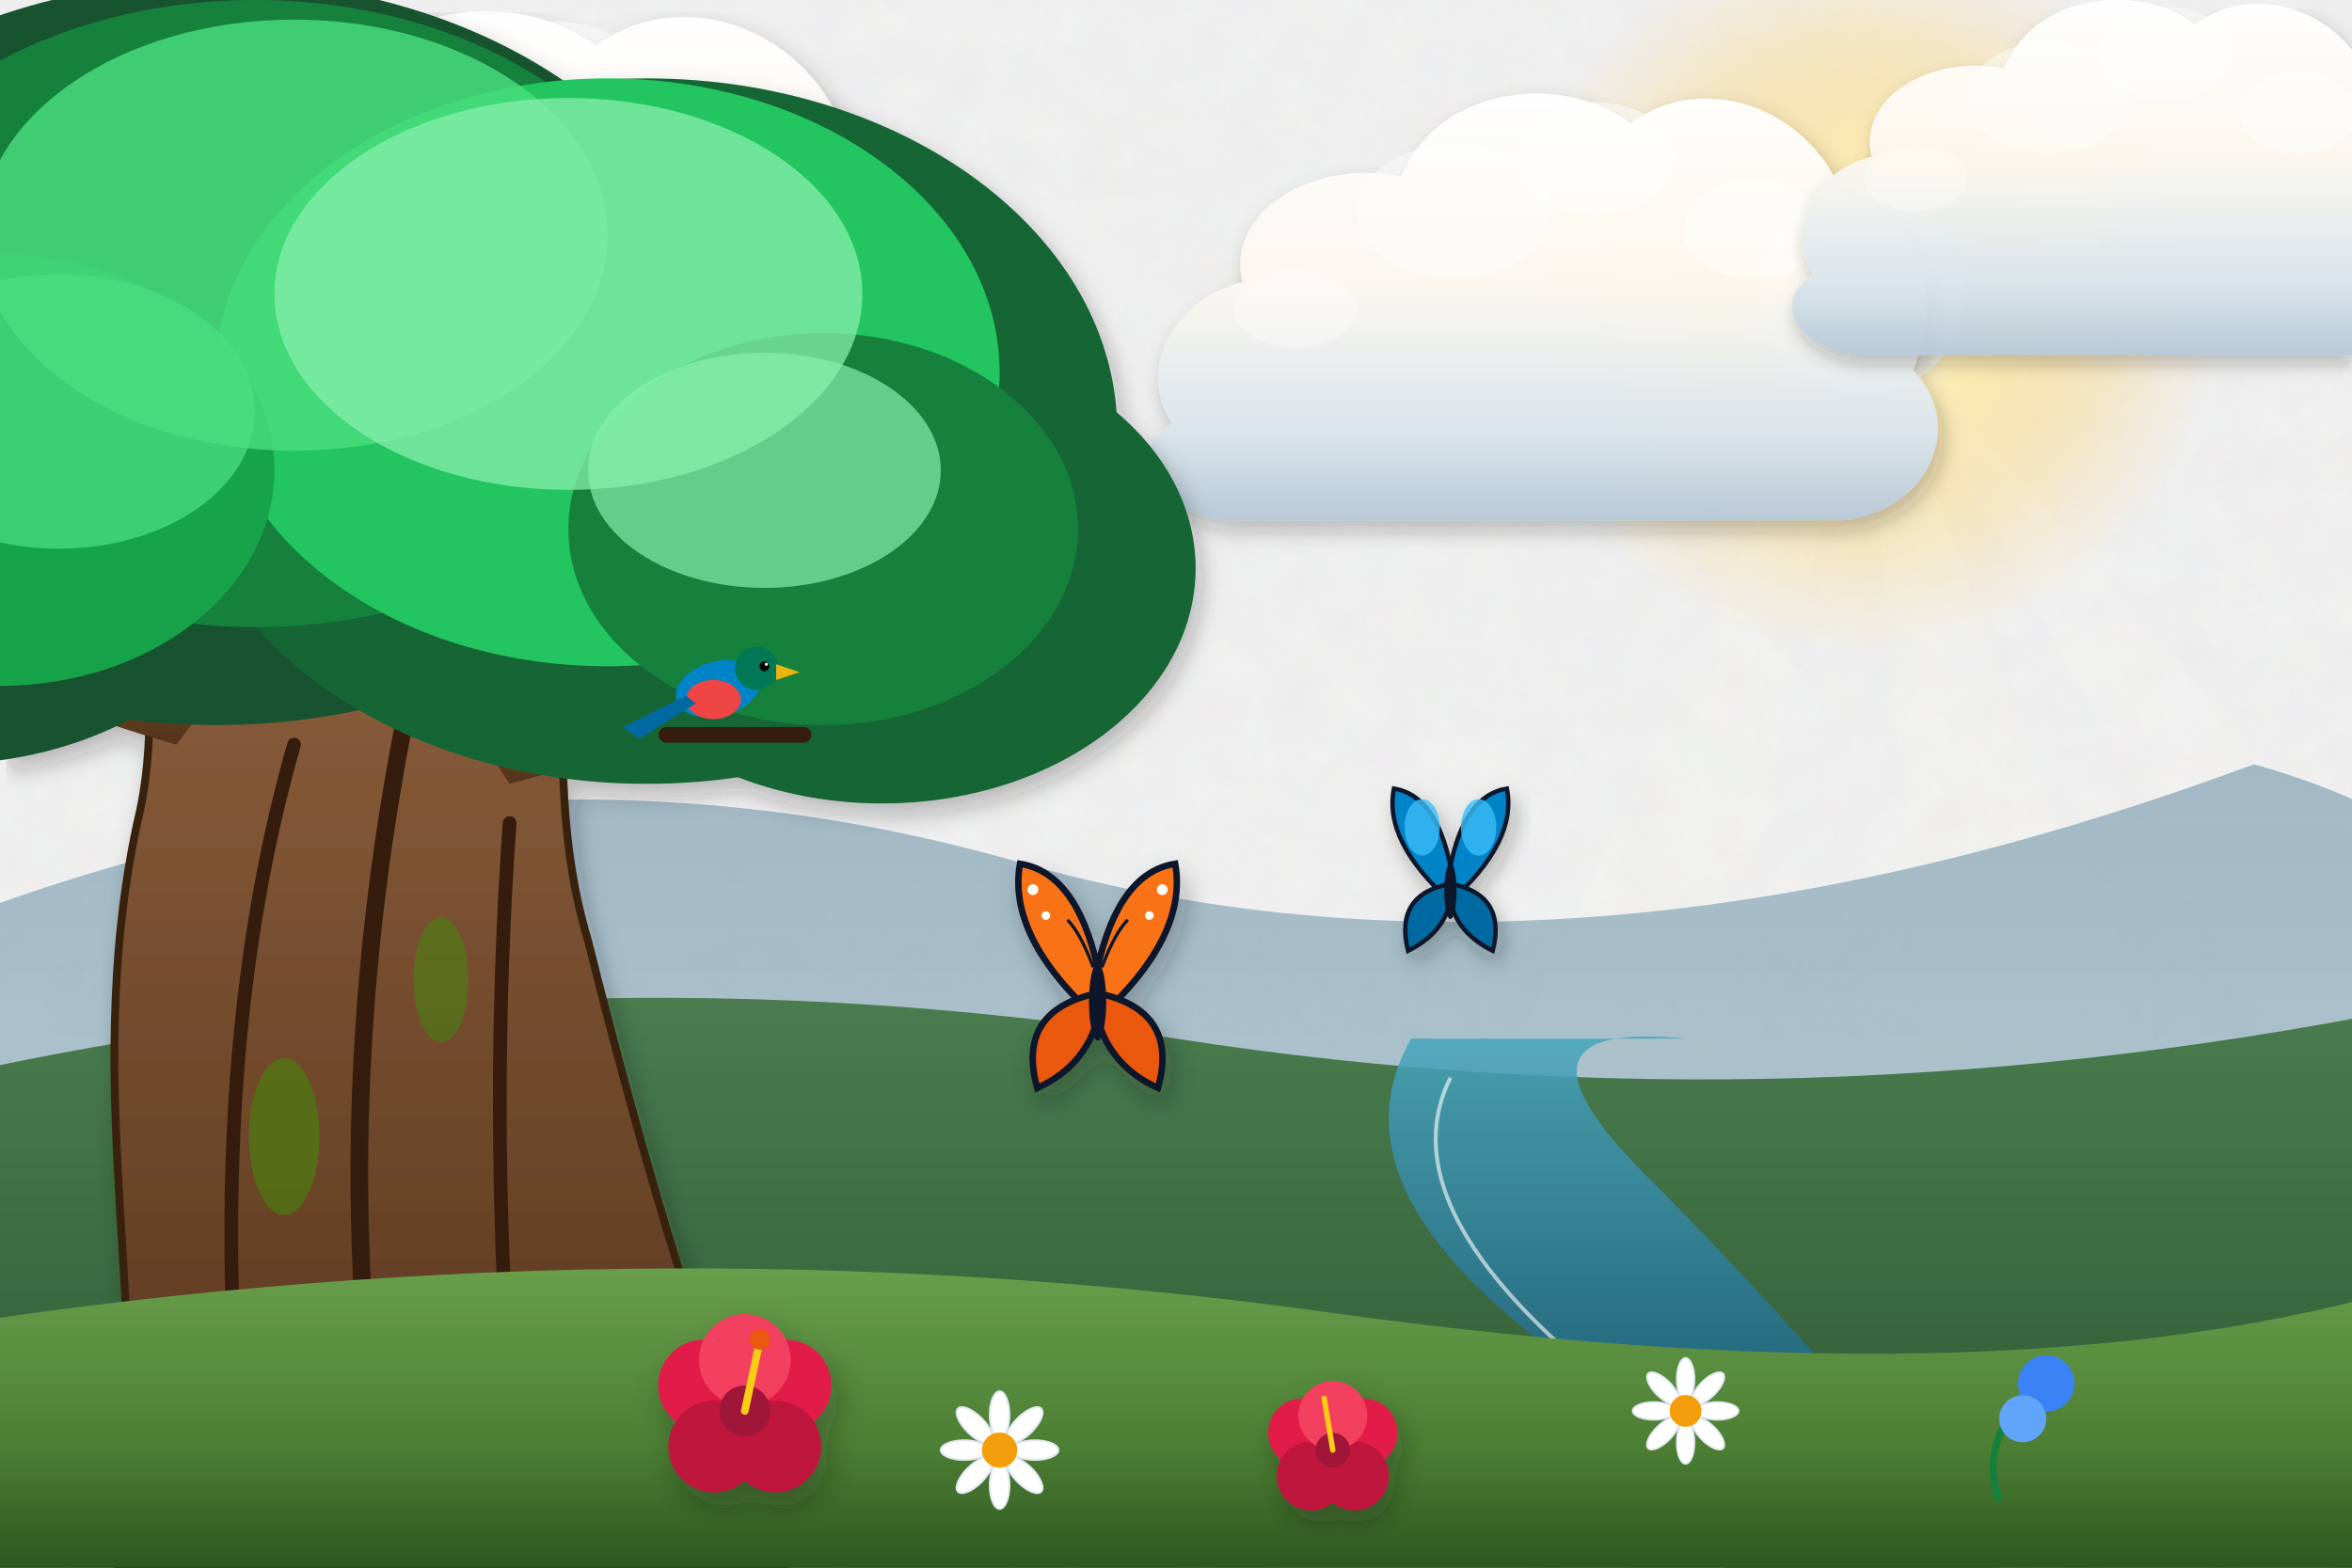
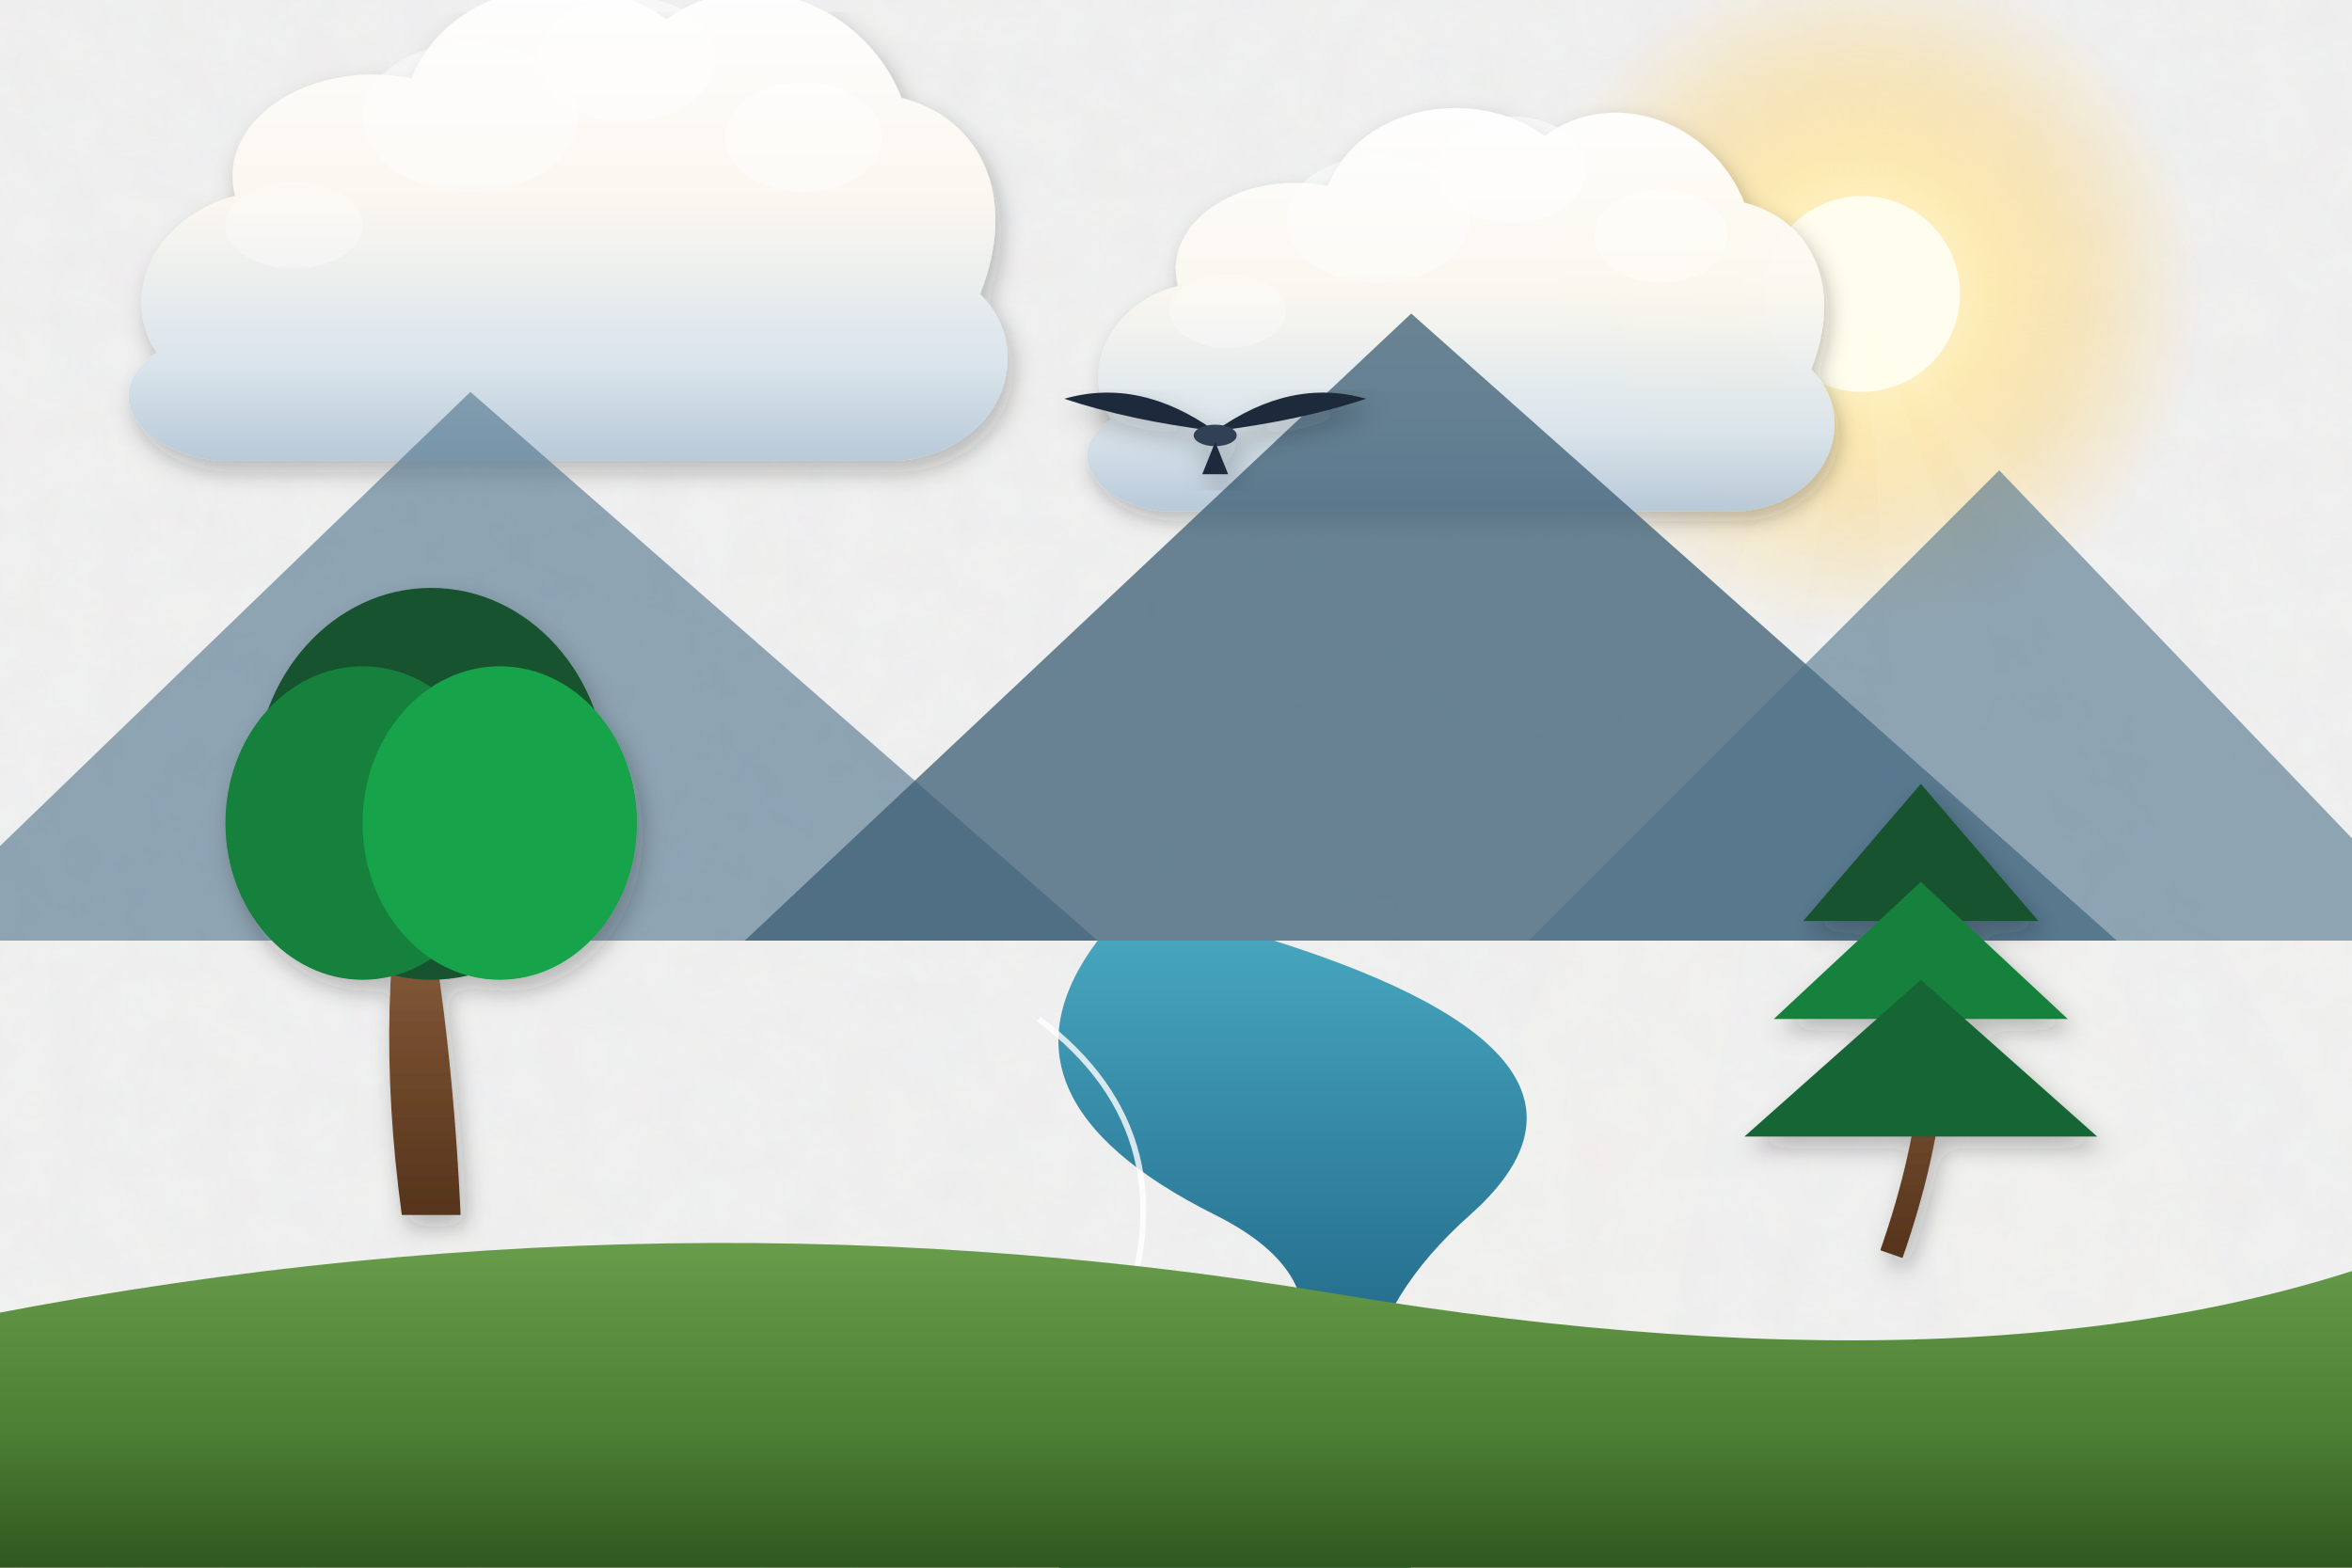
<svg xmlns="http://www.w3.org/2000/svg" viewBox="0 0 1200 800" width="1200" height="800">
  <defs>
    <filter id="ghibliPaper" x="0%" y="0%" width="100%" height="100%">
      <feTurbulence type="fractalNoise" baseFrequency="0.04" numOctaves="3" result="noise" seed="42" />
      <feColorMatrix type="matrix" values="1 0 0 0 0  0 1 0 0 0  0 0 1 0 0  0 0 0 0.035 0" in="noise" result="coloredNoise" />
      <feComposite operator="in" in2="SourceGraphic" />
    </filter>
    <filter id="softGlow" x="-20%" y="-20%" width="140%" height="140%">
      <feGaussianBlur stdDeviation="8" result="blur" />
      <feComposite in="SourceGraphic" in2="blur" operator="over" />
    </filter>
    <filter id="dropShadow" x="-20%" y="-20%" width="140%" height="140%">
      <feDropShadow dx="3" dy="6" stdDeviation="6" flood-color="#141e28" flood-opacity="0.28" />
    </filter>
    <linearGradient id="skyDay" x1="0" y1="0" x2="0" y2="1">
      <stop offset="0%" stop-color="#236ca7" />
      <stop offset="35%" stop-color="#5fa3d6" />
      <stop offset="70%" stop-color="#b8e1f2" />
      <stop offset="100%" stop-color="#fdf3dc" />
    </linearGradient>
    <linearGradient id="skySunset" x1="0" y1="0" x2="0" y2="1">
      <stop offset="0%" stop-color="#31396b" />
      <stop offset="35%" stop-color="#73507b" />
      <stop offset="65%" stop-color="#cb6b5c" />
      <stop offset="85%" stop-color="#f29e5a" />
      <stop offset="100%" stop-color="#fedaa2" />
    </linearGradient>
    <linearGradient id="skyDusk" x1="0" y1="0" x2="0" y2="1">
      <stop offset="0%" stop-color="#121832" />
      <stop offset="40%" stop-color="#262f56" />
      <stop offset="70%" stop-color="#4e3d64" />
      <stop offset="90%" stop-color="#915264" />
      <stop offset="100%" stop-color="#d6846c" />
    </linearGradient>
    <linearGradient id="cloudBodyDay" x1="0" y1="0" x2="0" y2="1">
      <stop offset="0%" stop-color="#ffffff" />
      <stop offset="45%" stop-color="#fcf8f0" />
      <stop offset="80%" stop-color="#d9e4ec" />
      <stop offset="100%" stop-color="#b6c8d7" />
    </linearGradient>
    <linearGradient id="cloudBodySunset" x1="0" y1="0" x2="0" y2="1">
      <stop offset="0%" stop-color="#fff5e6" />
      <stop offset="40%" stop-color="#fbd0a5" />
      <stop offset="75%" stop-color="#cf8ca0" />
      <stop offset="100%" stop-color="#7e607c" />
    </linearGradient>
    <radialGradient id="sunGlowDay" cx="50%" cy="50%" r="50%">
      <stop offset="0%" stop-color="#fffced" stop-opacity="1" />
      <stop offset="35%" stop-color="#ffebaa" stop-opacity="0.85" />
      <stop offset="70%" stop-color="#ffd573" stop-opacity="0.35" />
      <stop offset="100%" stop-color="#ffd573" stop-opacity="0" />
    </radialGradient>
    <radialGradient id="sunGlowSunset" cx="50%" cy="50%" r="50%">
      <stop offset="0%" stop-color="#fff8db" stop-opacity="1" />
      <stop offset="30%" stop-color="#ffb753" stop-opacity="0.9" />
      <stop offset="65%" stop-color="#f46e45" stop-opacity="0.4" />
      <stop offset="100%" stop-color="#e04a43" stop-opacity="0" />
    </radialGradient>
    <linearGradient id="hillDistant" x1="0" y1="0" x2="0" y2="1">
      <stop offset="0%" stop-color="#6e94a8" />
      <stop offset="100%" stop-color="#93b9c7" />
    </linearGradient>
    <linearGradient id="hillMid" x1="0" y1="0" x2="0" y2="1">
      <stop offset="0%" stop-color="#4a7c4f" />
      <stop offset="50%" stop-color="#3c6a40" />
      <stop offset="100%" stop-color="#2d5231" />
    </linearGradient>
    <linearGradient id="hillNear" x1="0" y1="0" x2="0" y2="1">
      <stop offset="0%" stop-color="#699e4c" />
      <stop offset="60%" stop-color="#4c7e33" />
      <stop offset="100%" stop-color="#2f5720" />
    </linearGradient>
    <linearGradient id="woodTone" x1="0" y1="0" x2="0" y2="1">
      <stop offset="0%" stop-color="#9c6d48" />
      <stop offset="50%" stop-color="#784f30" />
      <stop offset="100%" stop-color="#55341c" />
    </linearGradient>
    <linearGradient id="brassTone" x1="0" y1="0" x2="1" y2="1">
      <stop offset="0%" stop-color="#ffe699" />
      <stop offset="35%" stop-color="#d9a536" />
      <stop offset="70%" stop-color="#996c14" />
      <stop offset="100%" stop-color="#5e4007" />
    </linearGradient>
    <linearGradient id="stoneTone" x1="0" y1="0" x2="0" y2="1">
      <stop offset="0%" stop-color="#c5beb3" />
      <stop offset="60%" stop-color="#999184" />
      <stop offset="100%" stop-color="#6c6458" />
    </linearGradient>
    <linearGradient id="waterTone" x1="0" y1="0" x2="0" y2="1">
      <stop offset="0%" stop-color="#47a5be" />
      <stop offset="50%" stop-color="#2a7796" />
      <stop offset="100%" stop-color="#144d6a" />
    </linearGradient>
  </defs>
  <rect width="1200" height="800" fill="url(#skyDay)" filter="url(#ghibliPaper)" />
  <g>
-     <circle cx="950" cy="150" r="182" fill="url(#sunGlowDay)" />
-     <circle cx="950" cy="150" r="52" fill="#fffded" />
+     <circle cx="950" cy="150" r="175" fill="url(#sunGlowDay)" />
+     <circle cx="950" cy="150" r="50" fill="#fffded" />
    <polygon points="950,150 650,800 830,800" fill="#fffbe6" opacity="0.08" />
    <polygon points="950,150 1000,800 1190,800" fill="#fffbe6" opacity="0.08" />
    <polygon points="950,150 1310,800 1510,800" fill="#fffbe6" opacity="0.06" />
  </g>
-   <g transform="translate(220, 160) scale(1.05)" opacity="0.95">
+   <g transform="translate(260, 140) scale(1)" opacity="0.95">
    <path d="M-180,40        C-200,10 -180,-30 -140,-40        C-150,-80 -100,-110 -50,-100        C-30,-150 40,-160 80,-130        C120,-160 180,-140 200,-90        C240,-80 260,-40 240,10        C270,40 250,90 200,95        L-150,95        C-190,90 -210,60 -180,40 Z" fill="url(#cloudBodyDay)" filter="url(#dropShadow)" />
    <ellipse cx="60" cy="-110" rx="45" ry="32" fill="#ffffff" opacity="0.55" />
    <ellipse cx="-20" cy="-80" rx="55" ry="38" fill="#ffffff" opacity="0.45" />
    <ellipse cx="150" cy="-70" rx="40" ry="28" fill="#ffffff" opacity="0.5" />
    <ellipse cx="-110" cy="-25" rx="35" ry="22" fill="#ffffff" opacity="0.35" />
  </g>
-   <g transform="translate(760, 180) scale(0.9)" opacity="0.95">
+   <g transform="translate(720, 180) scale(0.85)" opacity="0.95">
    <path d="M-180,40        C-200,10 -180,-30 -140,-40        C-150,-80 -100,-110 -50,-100        C-30,-150 40,-160 80,-130        C120,-160 180,-140 200,-90        C240,-80 260,-40 240,10        C270,40 250,90 200,95        L-150,95        C-190,90 -210,60 -180,40 Z" fill="url(#cloudBodyDay)" filter="url(#dropShadow)" />
    <ellipse cx="60" cy="-110" rx="45" ry="32" fill="#ffffff" opacity="0.55" />
    <ellipse cx="-20" cy="-80" rx="55" ry="38" fill="#ffffff" opacity="0.45" />
    <ellipse cx="150" cy="-70" rx="40" ry="28" fill="#ffffff" opacity="0.5" />
    <ellipse cx="-110" cy="-25" rx="35" ry="22" fill="#ffffff" opacity="0.35" />
  </g>
-   <g transform="translate(1060, 110) scale(0.75)" opacity="0.95">
-     <path d="M-180,40        C-200,10 -180,-30 -140,-40        C-150,-80 -100,-110 -50,-100        C-30,-150 40,-160 80,-130        C120,-160 180,-140 200,-90        C240,-80 260,-40 240,10        C270,40 250,90 200,95        L-150,95        C-190,90 -210,60 -180,40 Z" fill="url(#cloudBodyDay)" filter="url(#dropShadow)" />
-     <ellipse cx="60" cy="-110" rx="45" ry="32" fill="#ffffff" opacity="0.55" />
-     <ellipse cx="-20" cy="-80" rx="55" ry="38" fill="#ffffff" opacity="0.45" />
-     <ellipse cx="150" cy="-70" rx="40" ry="28" fill="#ffffff" opacity="0.5" />
-     <ellipse cx="-110" cy="-25" rx="35" ry="22" fill="#ffffff" opacity="0.35" />
+   <polygon points="-50,480 240,200 560,480" fill="#4d728a" opacity="0.6" />
+   <polygon points="380,480 720,160 1080,480" fill="#3b5e74" opacity="0.75" />
+   <polygon points="780,480 1020,240 1250,480" fill="#4d728a" opacity="0.6" />
+   <g transform="translate(620, 220) scale(1.1)" filter="url(#dropShadow)">
+     <path d="M0,0 Q-35,-25 -70,-15 Q-40,-5 0,0" fill="#1e293b" />
+     <path d="M0,0 Q35,-25 70,-15 Q40,-5 0,0" fill="#1e293b" />
+     <ellipse cx="0" cy="2" rx="10" ry="5" fill="#334155" />
+     <polygon points="0,5 -6,20 6,20" fill="#1e293b" />
  </g>
-   <path d="M-50,480 Q240,360 520,440 T1150,390 Q1220,410 1250,440 L1250,800 L-50,800 Z" fill="url(#hillDistant)" opacity="0.6" />
-   <path d="M-30,550 Q280,480 600,530 T1250,510 L1250,800 L-30,800 Z" fill="url(#hillMid)" />
-   <path d="M720,530 Q680,600 780,680 T880,800 L1020,800 Q920,680 840,600 T860,530 Z" fill="url(#waterTone)" opacity="0.85" />
-   <path d="M740,550 Q710,610 800,690" stroke="#ffffff" stroke-width="2" fill="none" opacity="0.6" />
-   <g transform="translate(190, 800)" filter="url(#dropShadow)">
-     <path d="M-130,0        C-110,-120 -150,-240 -120,-380        C-100,-460 -140,-540 -70,-620        C-40,-650 30,-640 60,-590        C120,-500 80,-420 110,-320        C140,-200 170,-100 210,0 Z" fill="url(#woodTone)" stroke="#382110" stroke-width="4" />
-     <path d="M-70,-100 Q-80,-280 -40,-420" stroke="#361e0f" stroke-width="7" fill="none" stroke-linecap="round" />
-     <path d="M0,-80 Q-20,-260 20,-450" stroke="#361e0f" stroke-width="9" fill="none" stroke-linecap="round" />
-     <path d="M70,-90 Q60,-240 70,-380" stroke="#361e0f" stroke-width="7" fill="none" stroke-linecap="round" />
-     <ellipse cx="-45" cy="-220" rx="18" ry="40" fill="#4d7c0f" opacity="0.7" />
-     <ellipse cx="35" cy="-300" rx="14" ry="32" fill="#4d7c0f" opacity="0.65" />
-     <path d="M-100,-420 Q-240,-460 -320,-540 Q-200,-510 -70,-460" fill="url(#woodTone)" />
-     <path d="M70,-400 Q220,-440 330,-500 Q200,-470 50,-430" fill="url(#woodTone)" />
-     <ellipse cx="-80" cy="-620" rx="260" ry="190" fill="#14532d" />
-     <ellipse cx="140" cy="-580" rx="240" ry="180" fill="#166534" />
-     <ellipse cx="-220" cy="-540" rx="170" ry="130" fill="#14532d" />
-     <ellipse cx="260" cy="-510" rx="160" ry="120" fill="#166534" />
-     <ellipse cx="-60" cy="-640" rx="220" ry="160" fill="#15803d" />
-     <ellipse cx="120" cy="-610" rx="200" ry="150" fill="#22c55e" />
-     <ellipse cx="-190" cy="-560" rx="140" ry="110" fill="#16a34a" />
-     <ellipse cx="230" cy="-530" rx="130" ry="100" fill="#15803d" />
-     <ellipse cx="-40" cy="-680" rx="160" ry="110" fill="#4ade80" opacity="0.8" />
-     <ellipse cx="100" cy="-650" rx="150" ry="100" fill="#86efac" opacity="0.75" />
-     <ellipse cx="-160" cy="-590" rx="100" ry="70" fill="#4ade80" opacity="0.75" />
-     <ellipse cx="200" cy="-560" rx="90" ry="60" fill="#86efac" opacity="0.7" />
-     <g transform="translate(180, -435)">
-       <line x1="-30" y1="10" x2="40" y2="10" stroke="#361e0f" stroke-width="8" stroke-linecap="round" />
-       <ellipse cx="0" cy="-14" rx="22" ry="14" fill="#0284c7" transform="rotate(-15)" />
-       <ellipse cx="-6" cy="-8" rx="14" ry="10" fill="#ef4444" />
-       <circle cx="16" cy="-24" r="11" fill="#047857" />
-       <polygon points="26,-26 38,-22 26,-18" fill="#eab308" />
-       <circle cx="20" cy="-25" r="2.5" fill="#000000" />
-       <circle cx="21" cy="-26" r="0.8" fill="#ffffff" />
-       <polygon points="-20,-10 -52,6 -44,12 -15,-6" fill="#0369a1" />
-     </g>
+   <path d="M560,480 Q500,560 620,620 T540,800 L720,800 Q660,700 750,620 T650,480 Z" fill="url(#waterTone)" />
+   <path d="M530,520 Q610,580 570,680" stroke="#ffffff" stroke-width="3" fill="none" opacity="0.8" />
+   <g transform="translate(220, 620)" filter="url(#dropShadow)">
+     <path d="M-15,0 Q-30,-110 -10,-200 Q10,-110 15,0 Z" fill="url(#woodTone)" />
+     <ellipse cx="0" cy="-220" rx="90" ry="100" fill="#14532d" />
+     <ellipse cx="-35" cy="-200" rx="70" ry="80" fill="#15803d" />
+     <ellipse cx="35" cy="-200" rx="70" ry="80" fill="#16a34a" />
  </g>
-   <path d="M-50,680 Q320,620 680,670 T1250,650 L1250,800 L-50,800 Z" fill="url(#hillNear)" />
-   <g transform="translate(560, 520) scale(1.1)" filter="url(#dropShadow)">
-     <path d="M0,0 Q-42,-38 -36,-72 Q-10,-68 0,-24" fill="#f97316" stroke="#0f172a" stroke-width="3" />
-     <path d="M0,-12 Q-38,-4 -28,32 Q-6,22 0,0" fill="#ea580c" stroke="#0f172a" stroke-width="3" />
-     <path d="M0,0 Q42,-38 36,-72 Q10,-68 0,-24" fill="#f97316" stroke="#0f172a" stroke-width="3" />
-     <path d="M0,-12 Q38,-4 28,32 Q6,22 0,0" fill="#ea580c" stroke="#0f172a" stroke-width="3" />
-     <circle cx="-30" cy="-60" r="2.5" fill="#ffffff" />
-     <circle cx="-24" cy="-48" r="2" fill="#ffffff" />
-     <circle cx="30" cy="-60" r="2.5" fill="#ffffff" />
-     <circle cx="24" cy="-48" r="2" fill="#ffffff" />
-     <ellipse cx="0" cy="-8" rx="4" ry="18" fill="#0f172a" />
-     <path d="M-2,-24 Q-8,-40 -14,-46 M2,-24 Q8,-40 14,-46" stroke="#0f172a" stroke-width="1.5" fill="none" />
+   <g transform="translate(980, 640)" filter="url(#dropShadow)">
+     <path d="M-15,0 Q20,-100 0,-180" stroke="url(#woodTone)" stroke-width="12" fill="none" />
+     <polygon points="0,-240 -60,-170 60,-170" fill="#14532d" />
+     <polygon points="0,-190 -75,-120 75,-120" fill="#15803d" />
+     <polygon points="0,-140 -90,-60 90,-60" fill="#166534" />
  </g>
-   <g transform="translate(740, 460) scale(0.9)" filter="url(#dropShadow)">
-     <path d="M0,0 Q-38,-34 -32,-64 Q-8,-60 0,-20" fill="#0284c7" stroke="#0f172a" stroke-width="2.5" />
-     <path d="M0,-10 Q-32,-4 -24,28 Q-4,18 0,0" fill="#0369a1" stroke="#0f172a" stroke-width="2.5" />
-     <path d="M0,0 Q38,-34 32,-64 Q8,-60 0,-20" fill="#0284c7" stroke="#0f172a" stroke-width="2.5" />
-     <path d="M0,-10 Q32,-4 24,28 Q4,18 0,0" fill="#0369a1" stroke="#0f172a" stroke-width="2.5" />
-     <ellipse cx="-16" cy="-42" rx="10" ry="16" fill="#38bdf8" opacity="0.8" />
-     <ellipse cx="16" cy="-42" rx="10" ry="16" fill="#38bdf8" opacity="0.8" />
-     <ellipse cx="0" cy="-6" rx="3.5" ry="16" fill="#0f172a" />
-   </g>
-   <g transform="translate(0, 680)">
-     <g transform="translate(380, 40) scale(1.3)" filter="url(#dropShadow)">
-       <circle cx="-16" cy="-10" r="18" fill="#e11d48" />
-       <circle cx="16" cy="-10" r="18" fill="#e11d48" />
-       <circle cx="-12" cy="14" r="18" fill="#be123c" />
-       <circle cx="12" cy="14" r="18" fill="#be123c" />
-       <circle cx="0" cy="-20" r="18" fill="#f43f5e" />
-       <circle cx="0" cy="0" r="10" fill="#9f1239" />
-       <line x1="0" y1="0" x2="6" y2="-28" stroke="#facc15" stroke-width="3" stroke-linecap="round" />
-       <circle cx="6" cy="-28" r="4" fill="#ea580c" />
-     </g>
-     <g transform="translate(680, 60) scale(1.1)" filter="url(#dropShadow)">
-       <circle cx="-14" cy="-8" r="16" fill="#e11d48" />
-       <circle cx="14" cy="-8" r="16" fill="#e11d48" />
-       <circle cx="-10" cy="12" r="16" fill="#be123c" />
-       <circle cx="10" cy="12" r="16" fill="#be123c" />
-       <circle cx="0" cy="-16" r="16" fill="#f43f5e" />
-       <circle cx="0" cy="0" r="8" fill="#9f1239" />
-       <line x1="0" y1="0" x2="-4" y2="-24" stroke="#facc15" stroke-width="2.5" stroke-linecap="round" />
-     </g>
-     <g transform="translate(510, 60)">
-       <circle cx="0" cy="0" r="10" fill="#eab308" />
-       <ellipse cx="0" cy="-18" rx="5" ry="12" fill="#ffffff" stroke="#e2e8f0" stroke-width="1" transform="rotate(0 0 0)" />
-       <ellipse cx="0" cy="-18" rx="5" ry="12" fill="#ffffff" stroke="#e2e8f0" stroke-width="1" transform="rotate(45 0 0)" />
-       <ellipse cx="0" cy="-18" rx="5" ry="12" fill="#ffffff" stroke="#e2e8f0" stroke-width="1" transform="rotate(90 0 0)" />
-       <ellipse cx="0" cy="-18" rx="5" ry="12" fill="#ffffff" stroke="#e2e8f0" stroke-width="1" transform="rotate(135 0 0)" />
-       <ellipse cx="0" cy="-18" rx="5" ry="12" fill="#ffffff" stroke="#e2e8f0" stroke-width="1" transform="rotate(180 0 0)" />
-       <ellipse cx="0" cy="-18" rx="5" ry="12" fill="#ffffff" stroke="#e2e8f0" stroke-width="1" transform="rotate(225 0 0)" />
-       <ellipse cx="0" cy="-18" rx="5" ry="12" fill="#ffffff" stroke="#e2e8f0" stroke-width="1" transform="rotate(270 0 0)" />
-       <ellipse cx="0" cy="-18" rx="5" ry="12" fill="#ffffff" stroke="#e2e8f0" stroke-width="1" transform="rotate(315 0 0)" />
-       <circle cx="0" cy="0" r="9" fill="#f59e0b" />
-     </g>
-     <g transform="translate(860, 40) scale(0.9)">
-       <circle cx="0" cy="0" r="10" fill="#eab308" />
-       <ellipse cx="0" cy="-18" rx="5" ry="12" fill="#ffffff" stroke="#e2e8f0" stroke-width="1" transform="rotate(0 0 0)" />
-       <ellipse cx="0" cy="-18" rx="5" ry="12" fill="#ffffff" stroke="#e2e8f0" stroke-width="1" transform="rotate(45 0 0)" />
-       <ellipse cx="0" cy="-18" rx="5" ry="12" fill="#ffffff" stroke="#e2e8f0" stroke-width="1" transform="rotate(90 0 0)" />
-       <ellipse cx="0" cy="-18" rx="5" ry="12" fill="#ffffff" stroke="#e2e8f0" stroke-width="1" transform="rotate(135 0 0)" />
-       <ellipse cx="0" cy="-18" rx="5" ry="12" fill="#ffffff" stroke="#e2e8f0" stroke-width="1" transform="rotate(180 0 0)" />
-       <ellipse cx="0" cy="-18" rx="5" ry="12" fill="#ffffff" stroke="#e2e8f0" stroke-width="1" transform="rotate(225 0 0)" />
-       <ellipse cx="0" cy="-18" rx="5" ry="12" fill="#ffffff" stroke="#e2e8f0" stroke-width="1" transform="rotate(270 0 0)" />
-       <ellipse cx="0" cy="-18" rx="5" ry="12" fill="#ffffff" stroke="#e2e8f0" stroke-width="1" transform="rotate(315 0 0)" />
-       <circle cx="0" cy="0" r="9" fill="#f59e0b" />
-     </g>
-     <g transform="translate(1020, 50) scale(1.2)">
-       <path d="M0,30 Q-10,0 20,-20" stroke="#15803d" stroke-width="3" fill="none" />
-       <circle cx="20" cy="-20" r="12" fill="#3b82f6" />
-       <circle cx="10" cy="-5" r="10" fill="#60a5fa" />
-     </g>
-   </g>
+   <path d="M-50,680 Q320,600 680,660 T1250,630 L1250,800 L-50,800 Z" fill="url(#hillNear)" />
</svg>
